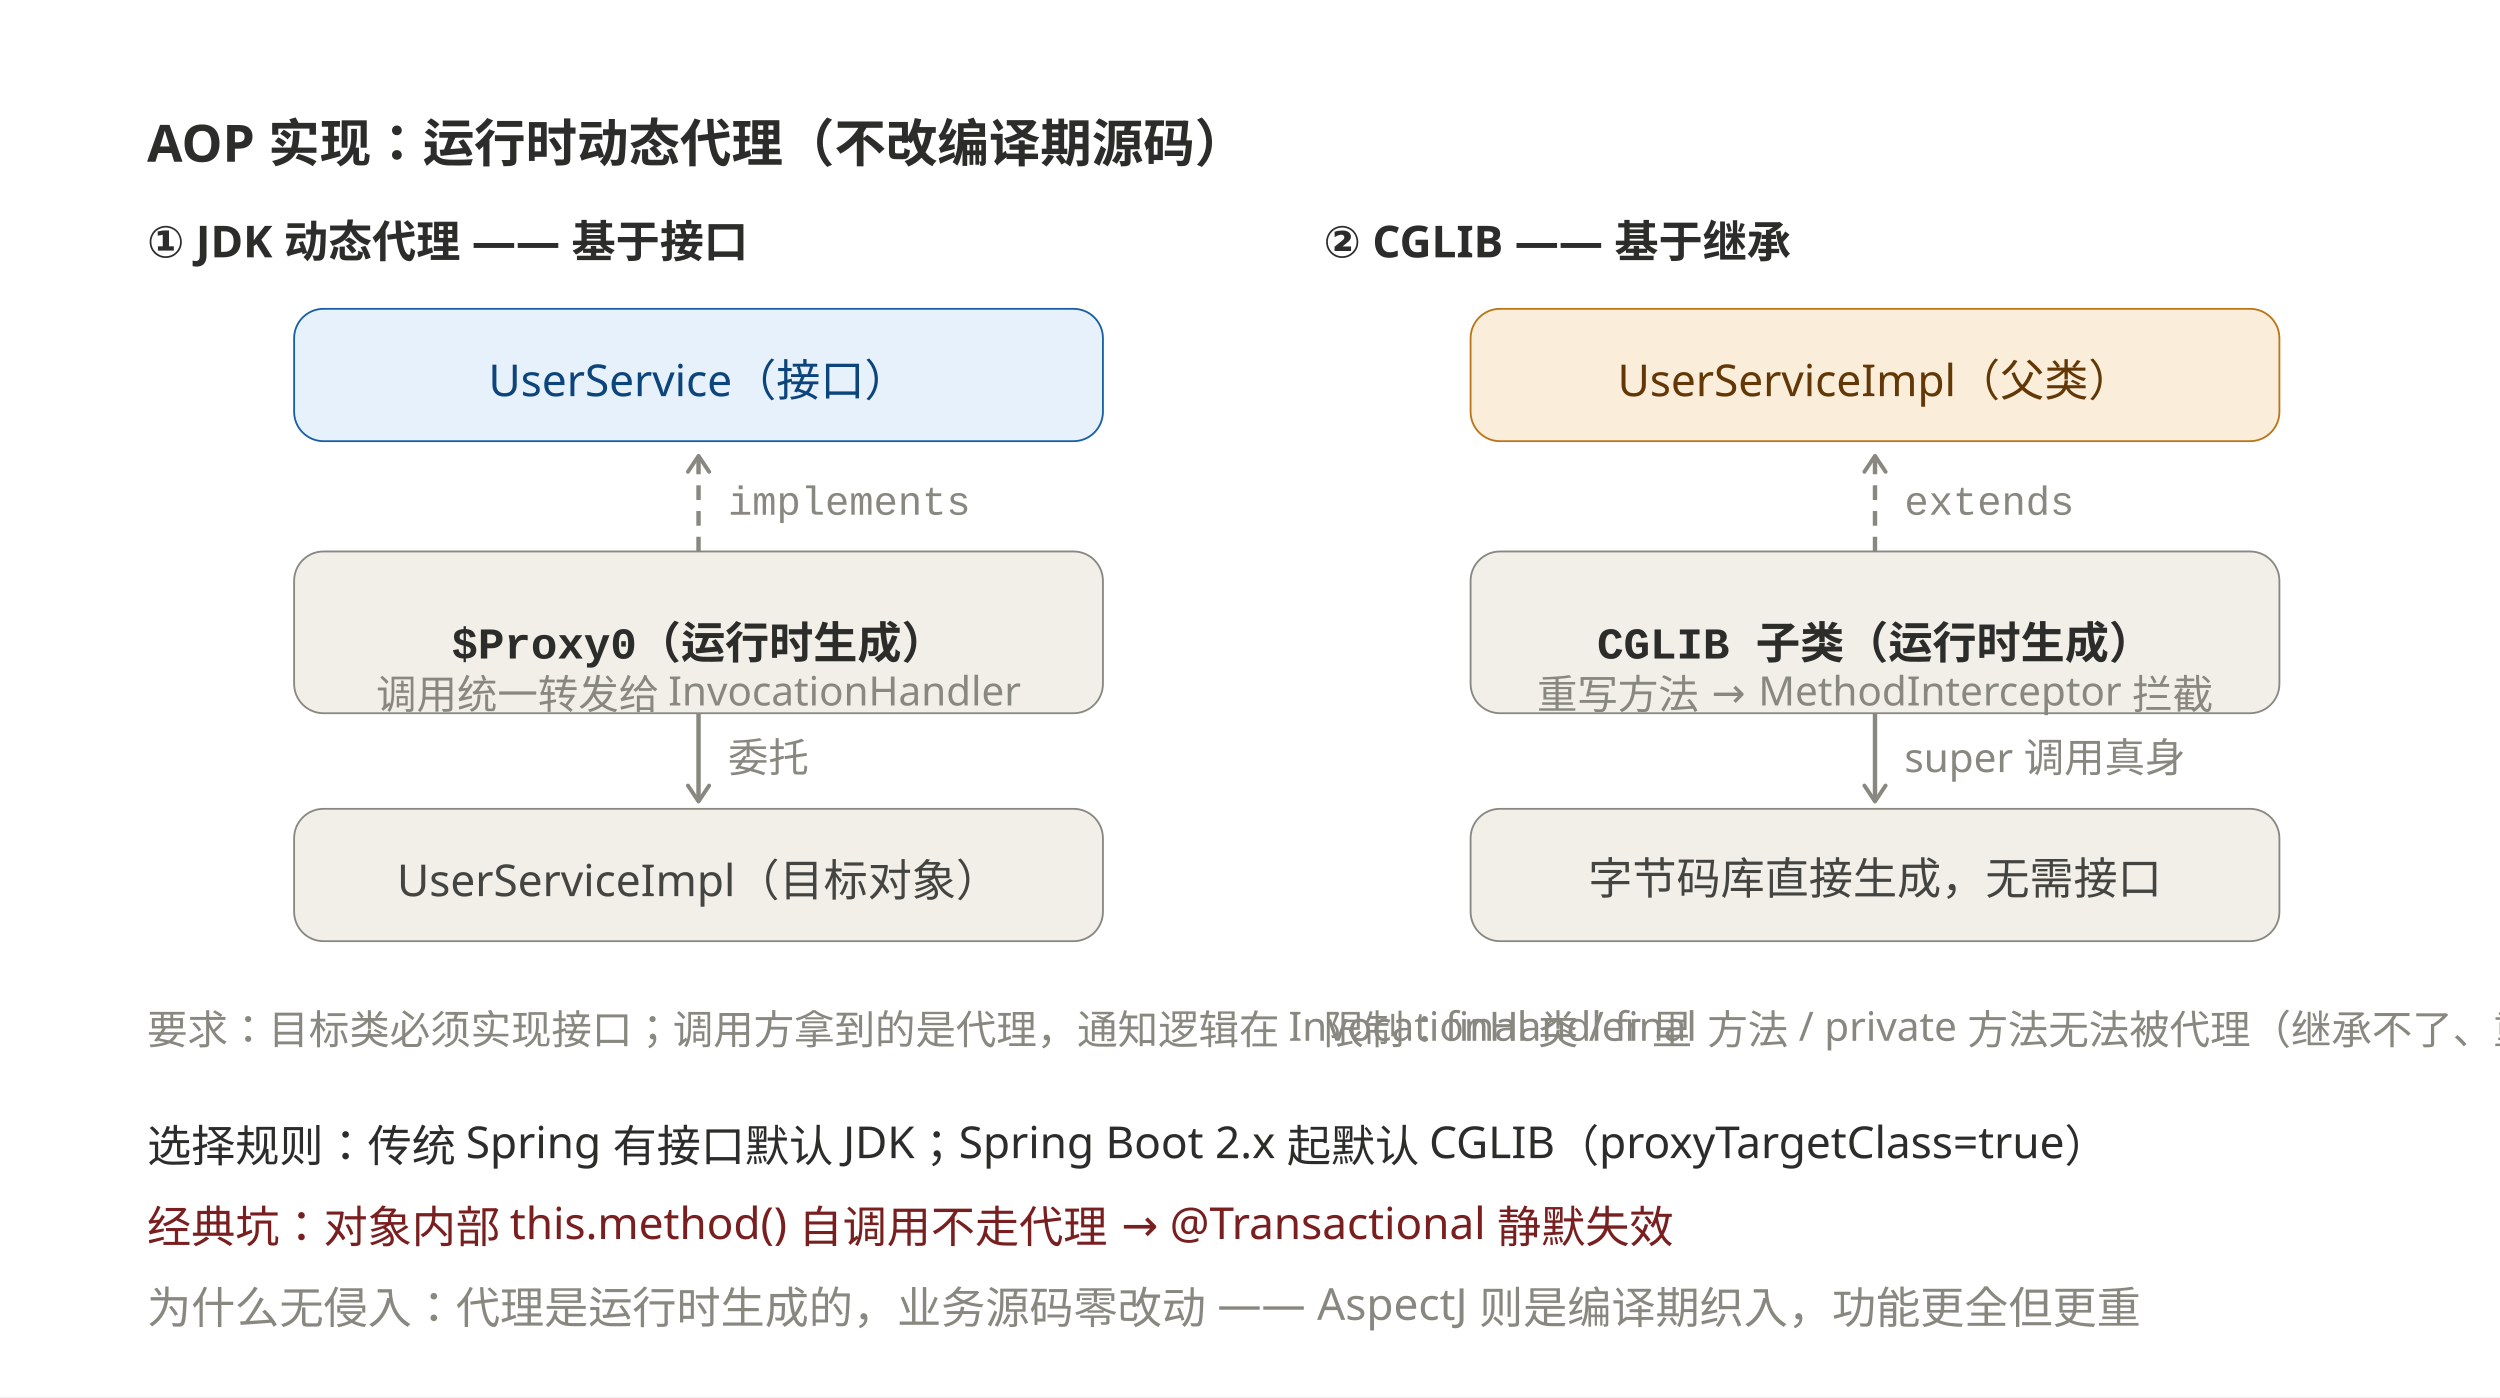
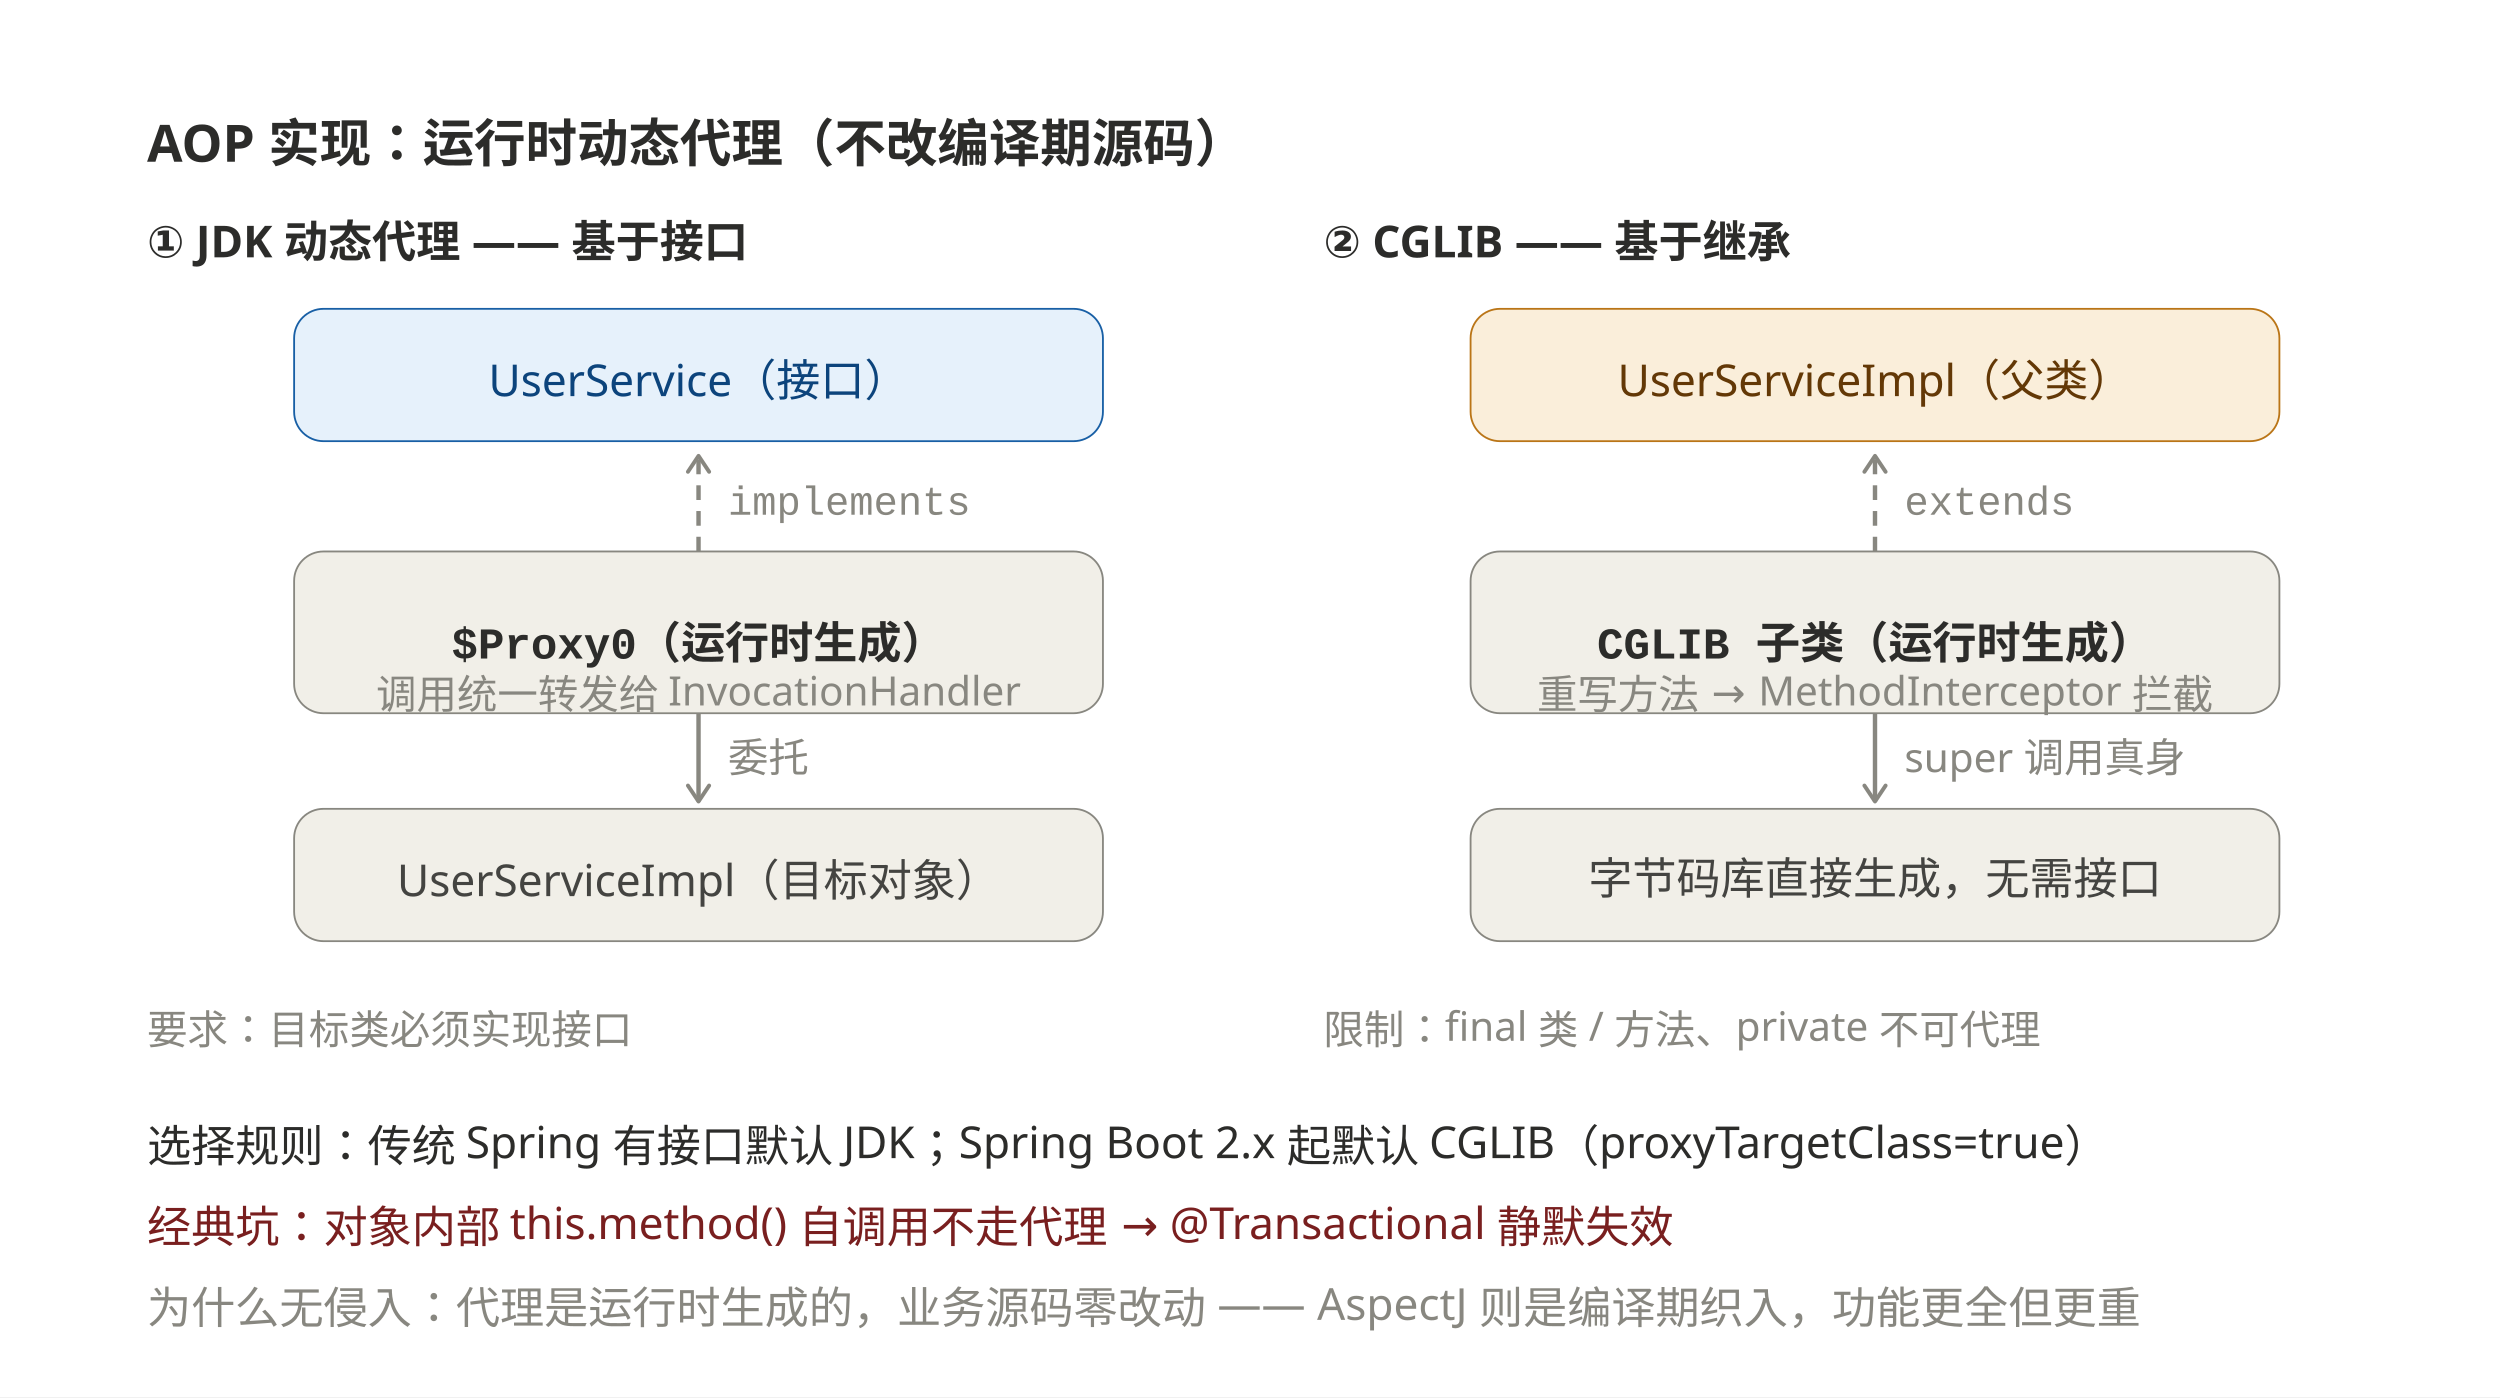
<svg xmlns="http://www.w3.org/2000/svg" width="680" height="380" viewBox="0 0 680 380" font-family="'Microsoft YaHei','PingFang SC',sans-serif">
  <rect width="680" height="380" fill="#ffffff" />
  <defs>
    <marker id="arrowAopF" viewBox="0 0 10 10" refX="8" refY="5" markerWidth="6" markerHeight="6" orient="auto-start-reverse">
      <path d="M2 1L8 5L2 9" fill="none" stroke="#888780" stroke-width="1.5" stroke-linecap="round" stroke-linejoin="round" />
    </marker>
  </defs>
  <style>.mono{font-family:Consolas,'Courier New',monospace}</style>
  <text x="40" y="44" font-size="14" font-weight="bold" fill="#2c2c2a">AOP 实现：运行时动态代理（不改编译期源码）</text>
  <text x="40" y="70" font-size="12" font-weight="bold" fill="#2c2c2a">① JDK 动态代理 —— 基于接口</text>
  <rect x="80" y="84" width="220" height="36" rx="8" fill="#e6f1fb" stroke="#185fa5" stroke-width="0.5" />
  <text x="190" y="102" font-size="12" fill="#0c447c" text-anchor="middle" dominant-baseline="central">UserService（接口）</text>
  <path d="M190 150 L190 124" fill="none" stroke="#888780" stroke-width="1.2" stroke-dasharray="4 3" marker-end="url(#arrowAopF)" />
  <text class="mono" x="198" y="140" font-size="11" fill="#888780">implements</text>
  <rect x="80" y="150" width="220" height="44" rx="8" fill="#f1efe8" stroke="#888780" stroke-width="0.5" />
  <text class="mono" x="190" y="172" font-size="12" font-weight="bold" fill="#2c2c2a" text-anchor="middle" dominant-baseline="central">$Proxy0（运行时生成）</text>
  <text x="190" y="188" font-size="11" fill="#888780" text-anchor="middle" dominant-baseline="central">调用统一转发给 InvocationHandler</text>
  <path d="M190 194 L190 218" fill="none" stroke="#888780" stroke-width="1.2" marker-end="url(#arrowAopF)" />
  <text x="198" y="210" font-size="11" fill="#888780">委托</text>
  <rect x="80" y="220" width="220" height="36" rx="8" fill="#f1efe8" stroke="#888780" stroke-width="0.5" />
  <text x="190" y="238" font-size="12" fill="#444441" text-anchor="middle" dominant-baseline="central">UserServiceImpl（目标对象）</text>
-   <text x="40" y="284" font-size="11" fill="#888780">要求：目标类必须实现接口；调用方拿到的是代理，通知逻辑在 InvocationHandler 里</text>
+   <text x="40" y="284" font-size="11" fill="#888780">要求：目标类必须实现接口</text>
  <text x="360" y="70" font-size="12" font-weight="bold" fill="#2c2c2a">② CGLIB —— 基于继承</text>
  <rect x="400" y="84" width="220" height="36" rx="8" fill="#faeeda" stroke="#ba7517" stroke-width="0.5" />
  <text x="510" y="102" font-size="12" fill="#633806" text-anchor="middle" dominant-baseline="central">UserServiceImpl（父类）</text>
  <path d="M510 150 L510 124" fill="none" stroke="#888780" stroke-width="1.2" stroke-dasharray="4 3" marker-end="url(#arrowAopF)" />
  <text class="mono" x="518" y="140" font-size="11" fill="#888780">extends</text>
  <rect x="400" y="150" width="220" height="44" rx="8" fill="#f1efe8" stroke="#888780" stroke-width="0.5" />
  <text class="mono" x="510" y="172" font-size="12" font-weight="bold" fill="#2c2c2a" text-anchor="middle" dominant-baseline="central">CGLIB 子类（运行时生成）</text>
  <text x="510" y="188" font-size="11" fill="#888780" text-anchor="middle" dominant-baseline="central">重写方法 → MethodInterceptor 拦截</text>
  <path d="M510 194 L510 218" fill="none" stroke="#888780" stroke-width="1.2" marker-end="url(#arrowAopF)" />
  <text x="518" y="210" font-size="11" fill="#888780">super 调用真身</text>
  <rect x="400" y="220" width="220" height="36" rx="8" fill="#f1efe8" stroke="#888780" stroke-width="0.5" />
  <text x="510" y="238" font-size="12" fill="#444441" text-anchor="middle" dominant-baseline="central">字节码库直接生成，无需接口</text>
-   <text x="360" y="284" font-size="11" fill="#888780">限制：final 类 / final 方法 / private 方法无法被代理（继承不了、重写不了）</text>
+   <text x="360" y="284" font-size="11" fill="#888780">限制：final 类 / 方法、private 不可代理</text>
  <text x="40" y="316" font-size="12" fill="#2c2c2a">选择规则：传统 Spring 有接口默认 JDK；Spring Boot 2.x 起默认 CGLIB（proxyTargetClass=true）</text>
  <text x="40" y="338" font-size="12" fill="#791f1f">经典坑：对象内部 this.method() 自调用不走代理 → @Transactional 静默失效</text>
  <text x="40" y="360" font-size="12" fill="#888780">为什么无侵入：代理是运行时生成的，业务源码零改动 —— AspectJ 则是编译期织入，功能更全但更重</text>
</svg>
